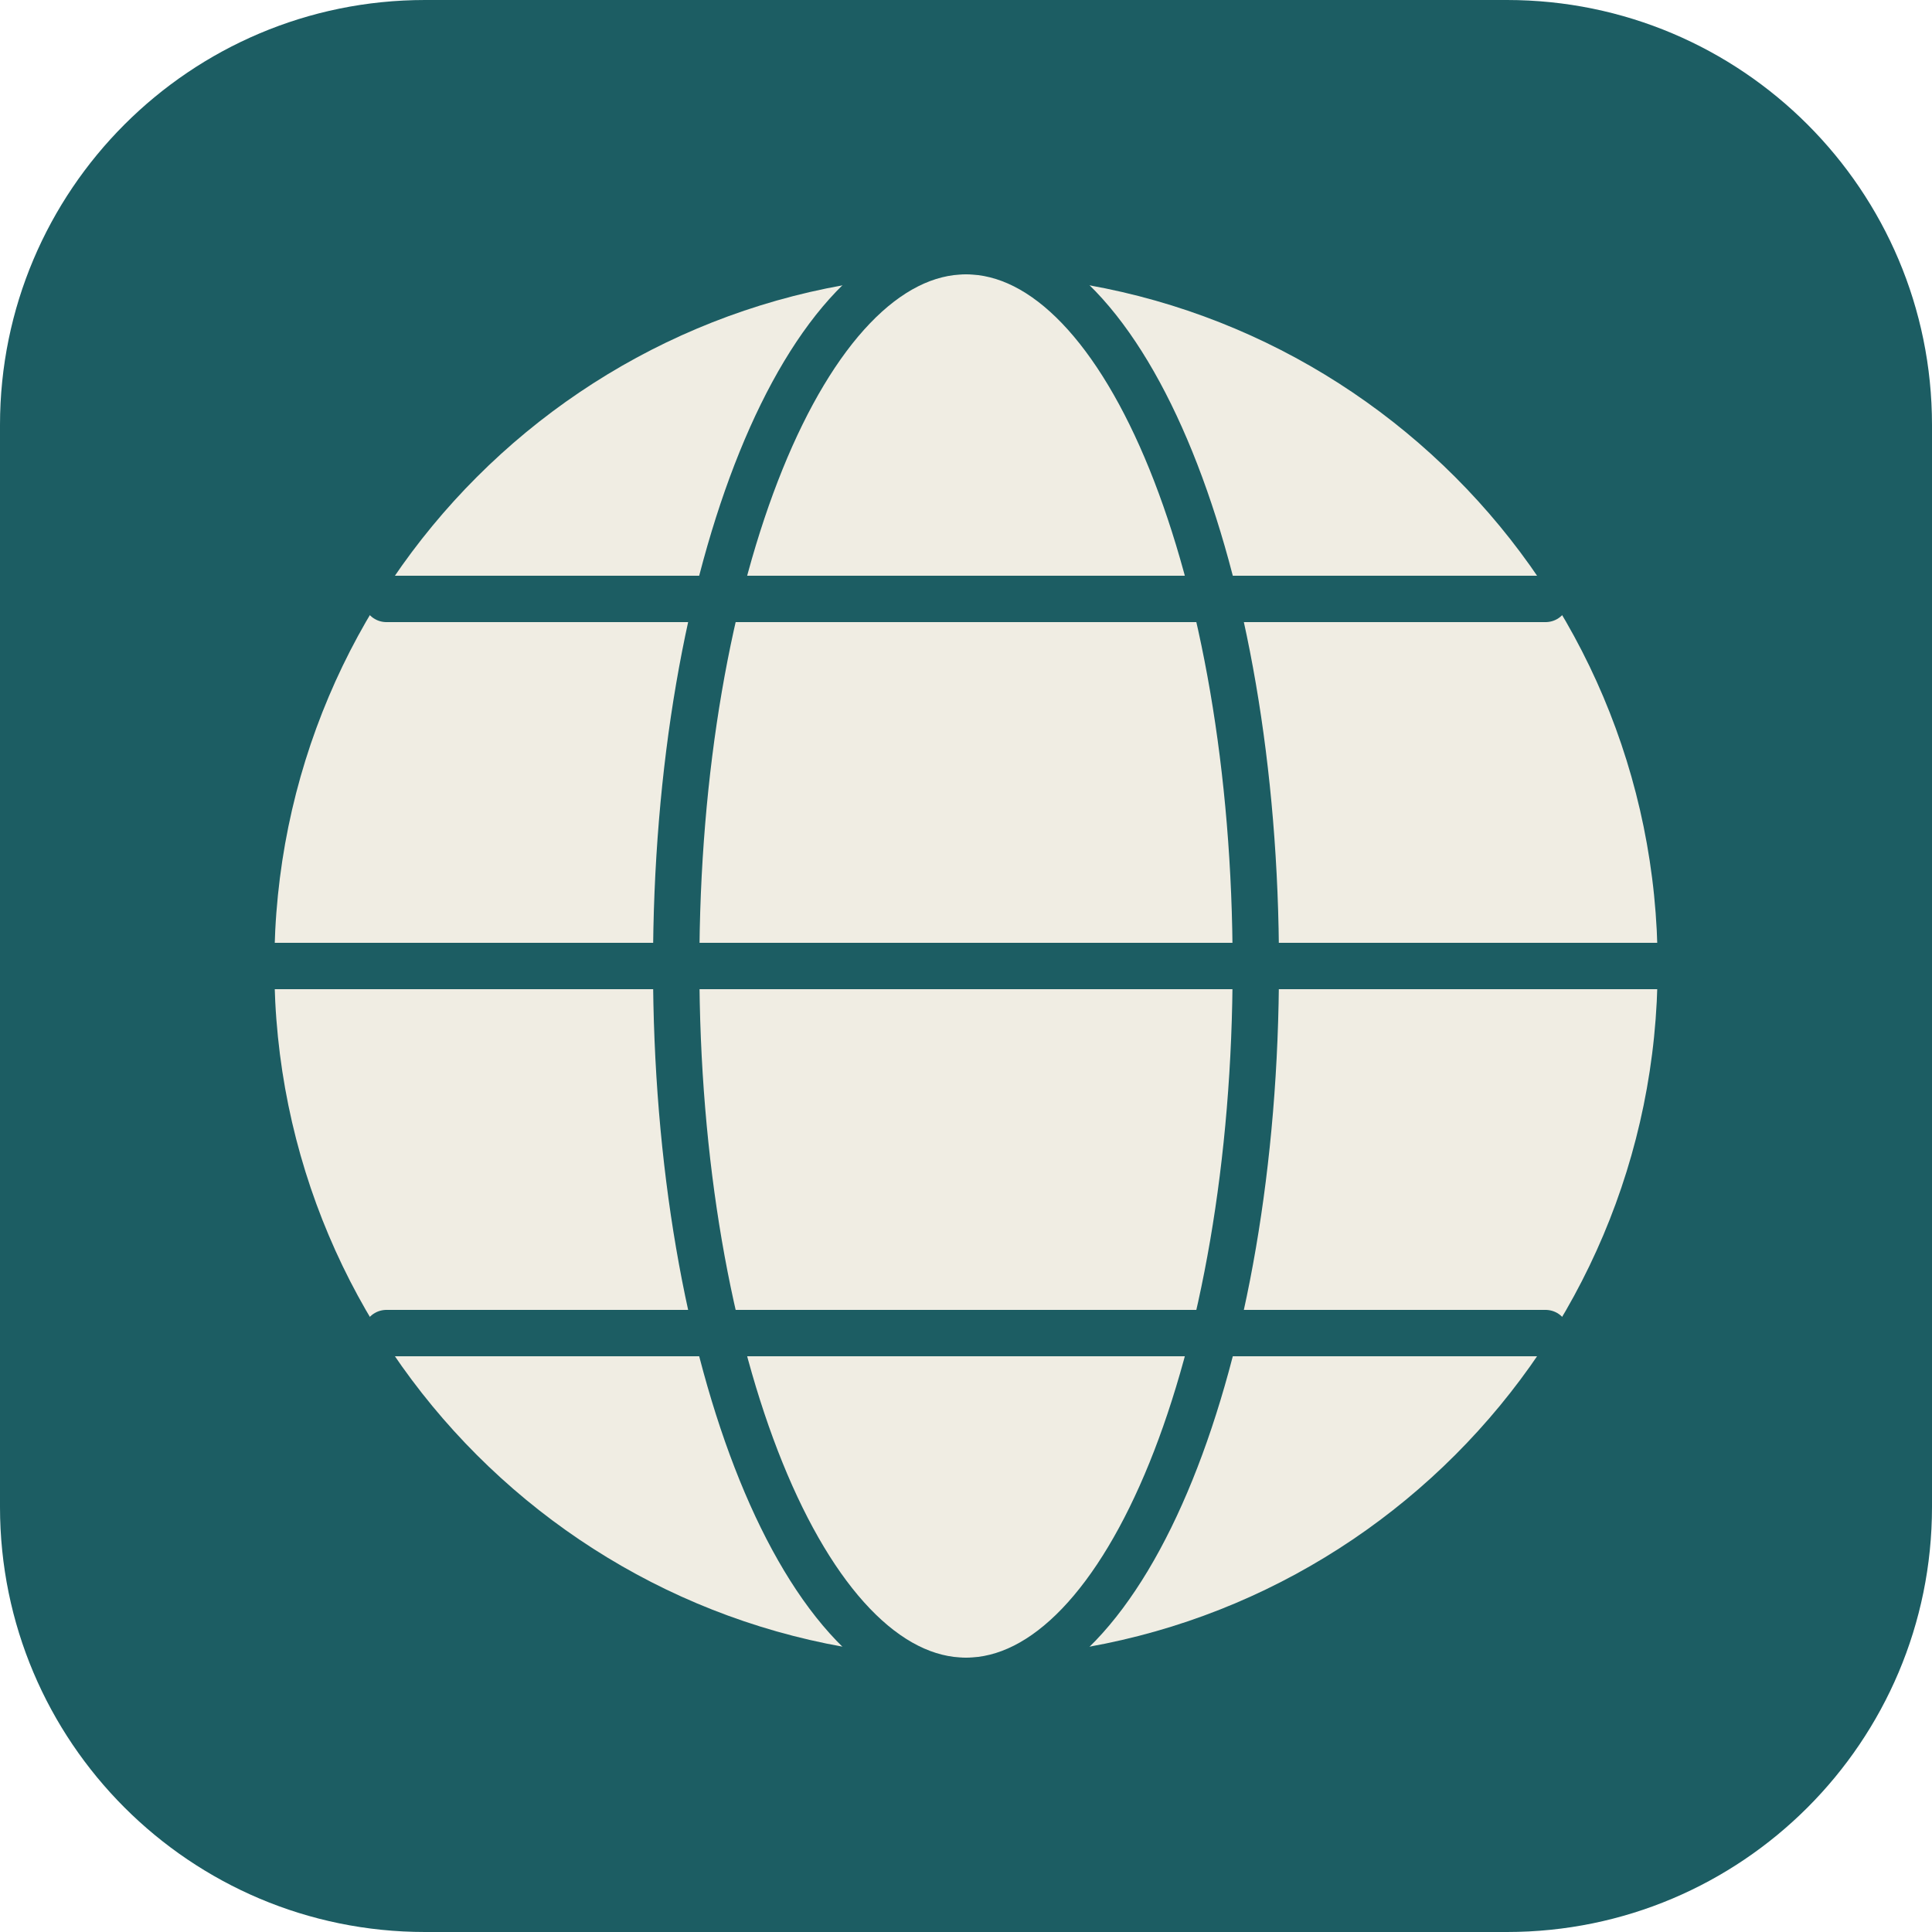
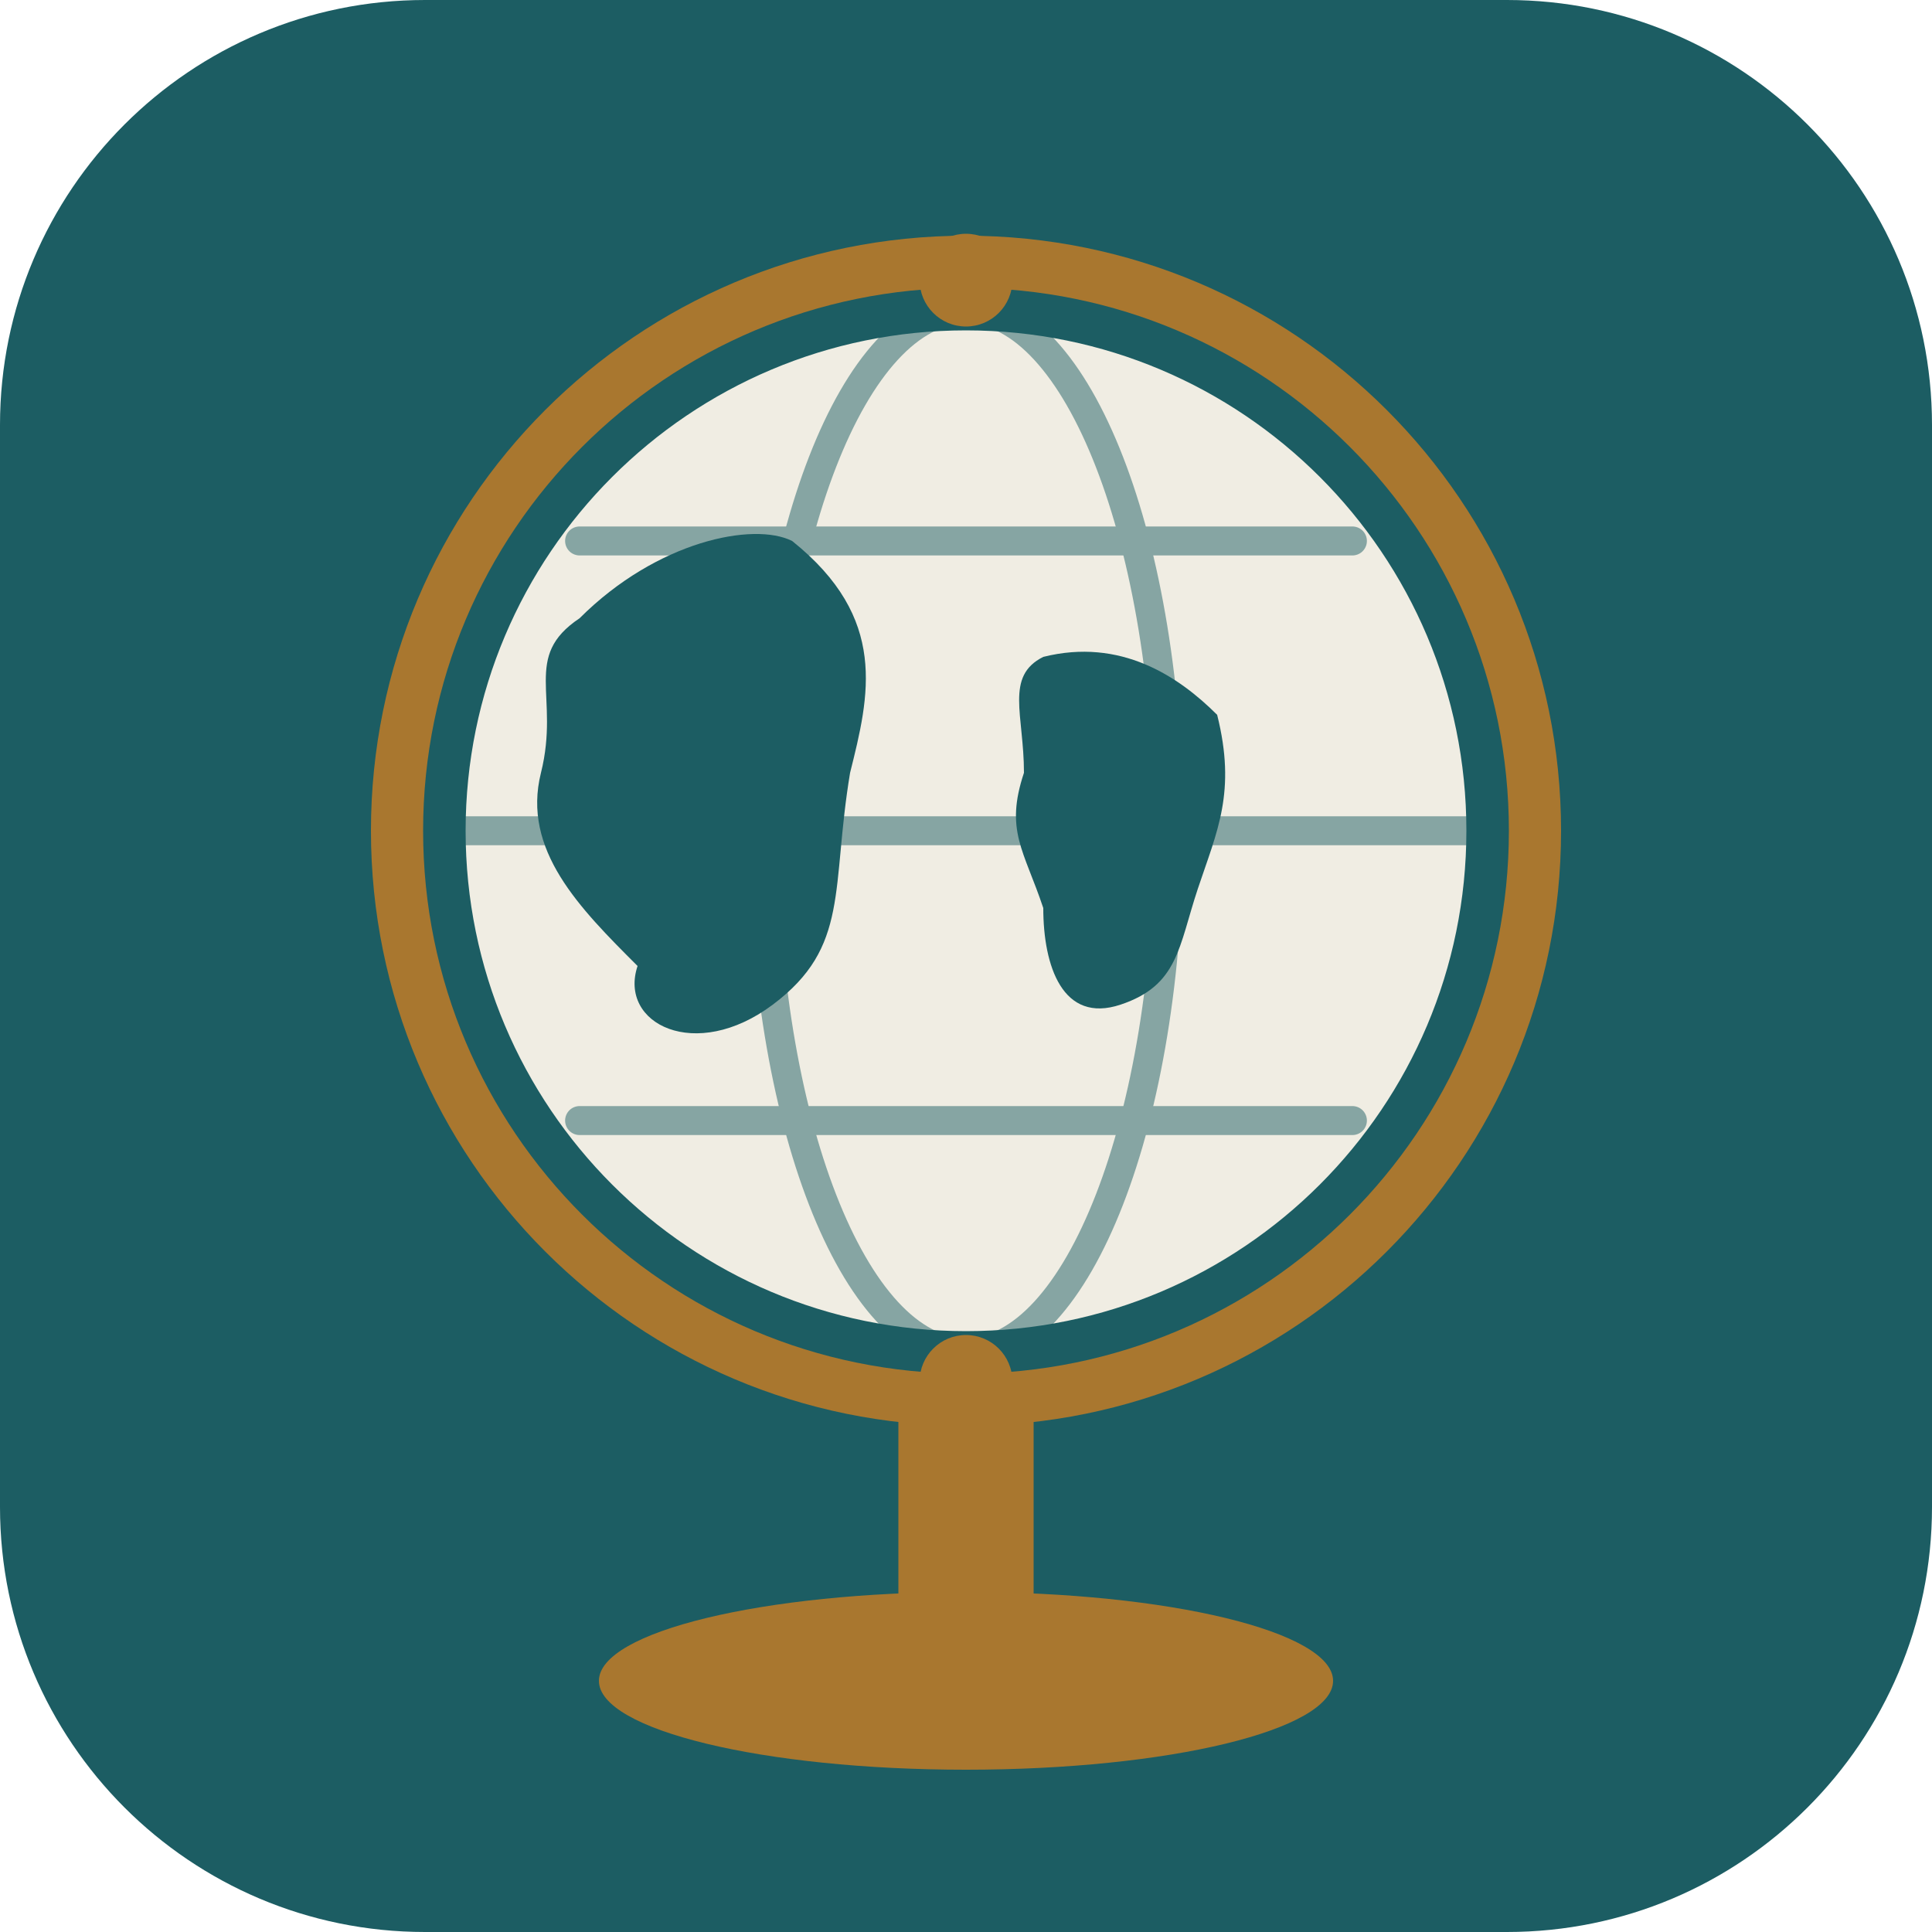
<svg xmlns="http://www.w3.org/2000/svg" viewBox="0 0 100 100">
+   <defs>
+     <clipPath id="globe">
+       <circle cx="50" cy="43" r="27" />
+     </clipPath>
+   </defs>
  <rect width="100" height="100" rx="22" fill="#1C5D63" />
-   <circle cx="50" cy="50" r="37" fill="#F0EDE3" />
-   <g fill="none" stroke="#1C5D63" stroke-width="2.4" stroke-linecap="round">
-     <circle cx="50" cy="50" r="37" />
-     <ellipse cx="50" cy="50" rx="15" ry="37" />
-     <line x1="13" y1="50" x2="87" y2="50" />
-     <line x1="20" y1="31" x2="80" y2="31" />
-     <line x1="20" y1="69" x2="80" y2="69" />
+   <rect x="46.5" y="68" width="7" height="18" rx="2" fill="#A9772F" />
+   <ellipse cx="50" cy="87" rx="19" ry="4.6" fill="#A9772F" />
+   <circle cx="50" cy="43" r="29" fill="none" stroke="#A9772F" stroke-width="3.6" />
+   <circle cx="50" cy="43" r="27" fill="#F0EDE3" />
+   <g clip-path="url(#globe)">
+     <g fill="none" stroke="#1C5D63" stroke-width="1.5" stroke-linecap="round" opacity="0.5">
+       <ellipse cx="50" cy="43" rx="10.5" ry="27" />
+       <line x1="23" y1="43" x2="77" y2="43" />
+       <line x1="30" y1="28" x2="70" y2="28" />
+       <line x1="30" y1="58" x2="70" y2="58" />
+     </g>
+     <g fill="#1C5D63">
+       <path d="M30 32 C34 28 39 27 41 28 C46 32 45 36 44 40 C43 46 44 49 40 52 C36 55 32 53 33 50 C30 47 27 44 28 40 C29 36 27 34 30 32 Z" />
+       <path d="M54 34 C58 33 61 35 63 37 C64 41 63 43 62 46 C61 49 61 51 58 52 C55 53 54 50 54 47 C53 44 52 43 53 40 C53 37 52 35 54 34 Z" />
+     </g>
  </g>
+   <circle cx="50" cy="43" r="27" fill="none" stroke="#1C5D63" stroke-width="2.2" />
+   <circle cx="50" cy="14.5" r="2.4" fill="#A9772F" />
+   <circle cx="50" cy="71.5" r="2.4" fill="#A9772F" />
</svg>
